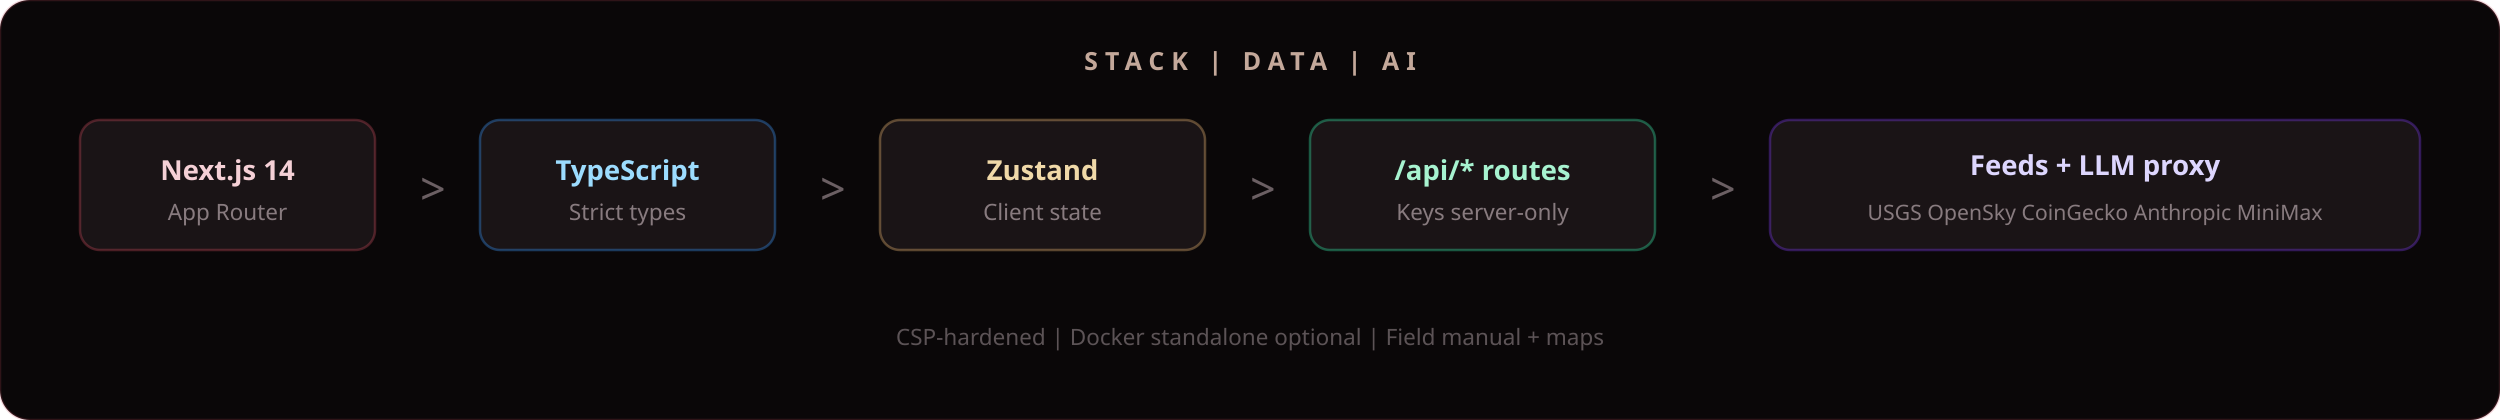
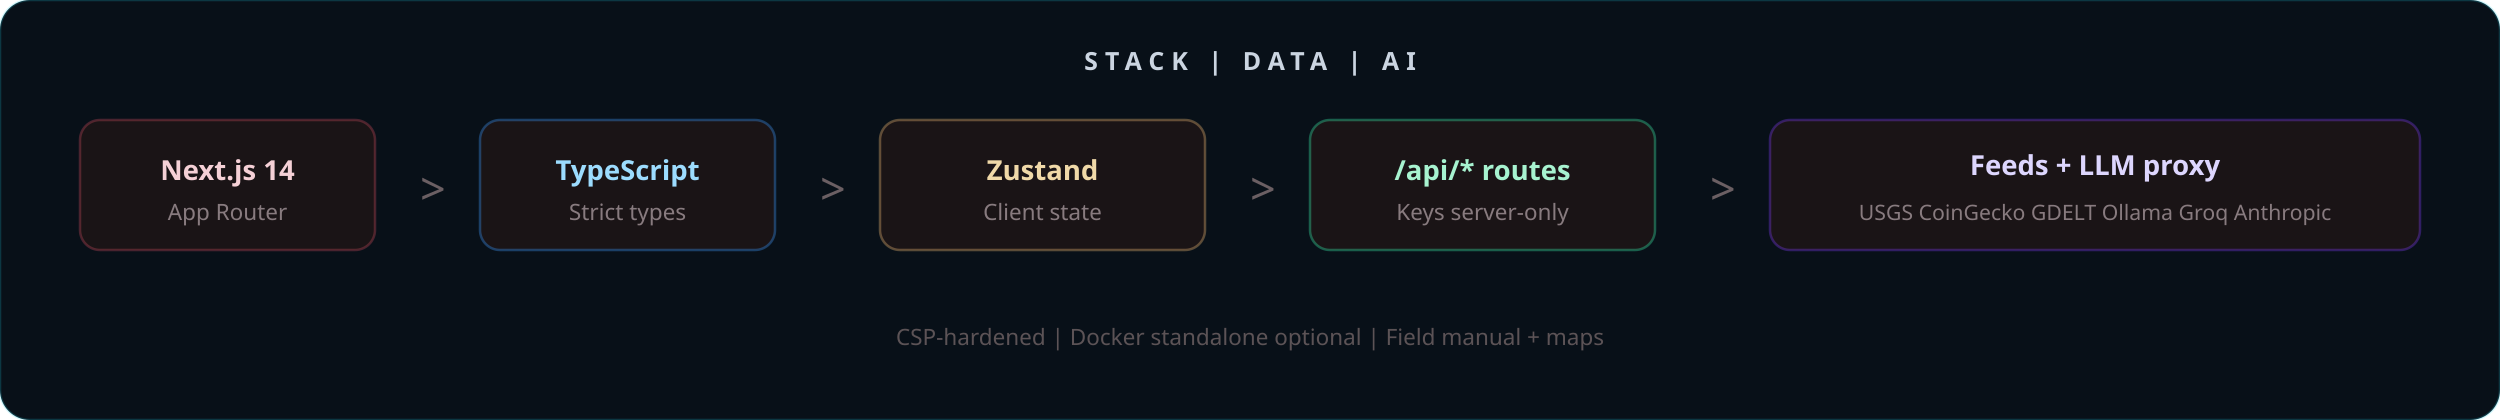
<svg xmlns="http://www.w3.org/2000/svg" viewBox="0 0 1000 168" width="1000" height="168" role="img" aria-labelledby="stitle sdesc">
  <defs>
    <linearGradient id="bgs" x1="0" y1="0" x2="1000" y2="168">
-       <stop offset="0%" style="stop-color:#0a0708" />
-       <stop offset="100%" style="stop-color:#151012" />
+       <stop offset="0%" style="stop-color:#081018" />
+       <stop offset="100%" style="stop-color:#101826" />
    </linearGradient>
  </defs>
-   <rect width="1000" height="168" rx="12" fill="url(#bgs)" stroke="#c4485a" stroke-opacity="0.2" stroke-width="1" />
-   <text x="500" y="28" text-anchor="middle" fill="#c4a89a" font-family="system-ui,sans-serif" font-size="10" font-weight="700" letter-spacing="0.28em">STACK | DATA | AI</text>
+   <rect width="1000" height="168" rx="12" fill="url(#bgs)" stroke="#22d3ee" stroke-opacity="0.2" stroke-width="1" />
+   <text x="500" y="28" text-anchor="middle" fill="#cbd5e1" font-family="system-ui,sans-serif" font-size="10" font-weight="700" letter-spacing="0.28em">STACK | DATA | AI</text>
  <g font-family="system-ui,Segoe UI,sans-serif" font-size="11" fill="#e5d9dc">
    <rect x="32" y="48" width="118" height="52" rx="8" fill="#1a1416" stroke="#c4485a" stroke-opacity="0.35" />
    <text x="91" y="72" text-anchor="middle" font-weight="800" fill="#f5d0d6">Next.js 14</text>
    <text x="91" y="88" text-anchor="middle" font-size="9" fill="#887b7f">App Router</text>
    <text x="168" y="82" fill="#6b5f63" font-size="18">&gt;</text>
    <rect x="192" y="48" width="118" height="52" rx="8" fill="#1a1416" stroke="#3178c6" stroke-opacity="0.45" />
    <text x="251" y="72" text-anchor="middle" font-weight="800" fill="#9cdcfe">TypeScript</text>
    <text x="251" y="88" text-anchor="middle" font-size="9" fill="#887b7f">Strict types</text>
    <text x="328" y="82" fill="#6b5f63" font-size="18">&gt;</text>
    <rect x="352" y="48" width="130" height="52" rx="8" fill="#1a1416" stroke="#d4a56a" stroke-opacity="0.4" />
    <text x="417" y="72" text-anchor="middle" font-weight="800" fill="#f0d9a8">Zustand</text>
    <text x="417" y="88" text-anchor="middle" font-size="9" fill="#887b7f">Client state</text>
    <text x="500" y="82" fill="#6b5f63" font-size="18">&gt;</text>
    <rect x="524" y="48" width="138" height="52" rx="8" fill="#1a1416" stroke="#34d399" stroke-opacity="0.4" />
    <text x="593" y="72" text-anchor="middle" font-weight="800" fill="#a7f3d0">/api/* routes</text>
    <text x="593" y="88" text-anchor="middle" font-size="9" fill="#887b7f">Keys server-only</text>
    <text x="684" y="82" fill="#6b5f63" font-size="18">&gt;</text>
    <rect x="708" y="48" width="260" height="52" rx="8" fill="#1a1416" stroke="#7c3aed" stroke-opacity="0.35" />
    <text x="838" y="70" text-anchor="middle" font-weight="800" fill="#ddd6fe">Feeds + LLM proxy</text>
-     <text x="838" y="88" text-anchor="middle" font-size="8.5" fill="#887b7f">USGS OpenSky CoinGecko Anthropic MiniMax</text>
+     <text x="838" y="88" text-anchor="middle" font-size="8.5" fill="#887b7f">USGS CoinGecko GDELT Ollama Groq Anthropic</text>
  </g>
  <text x="500" y="138" text-anchor="middle" fill="#5c5356" font-family="system-ui,sans-serif" font-size="9">CSP-hardened | Docker standalone optional | Field manual + maps</text>
</svg>
